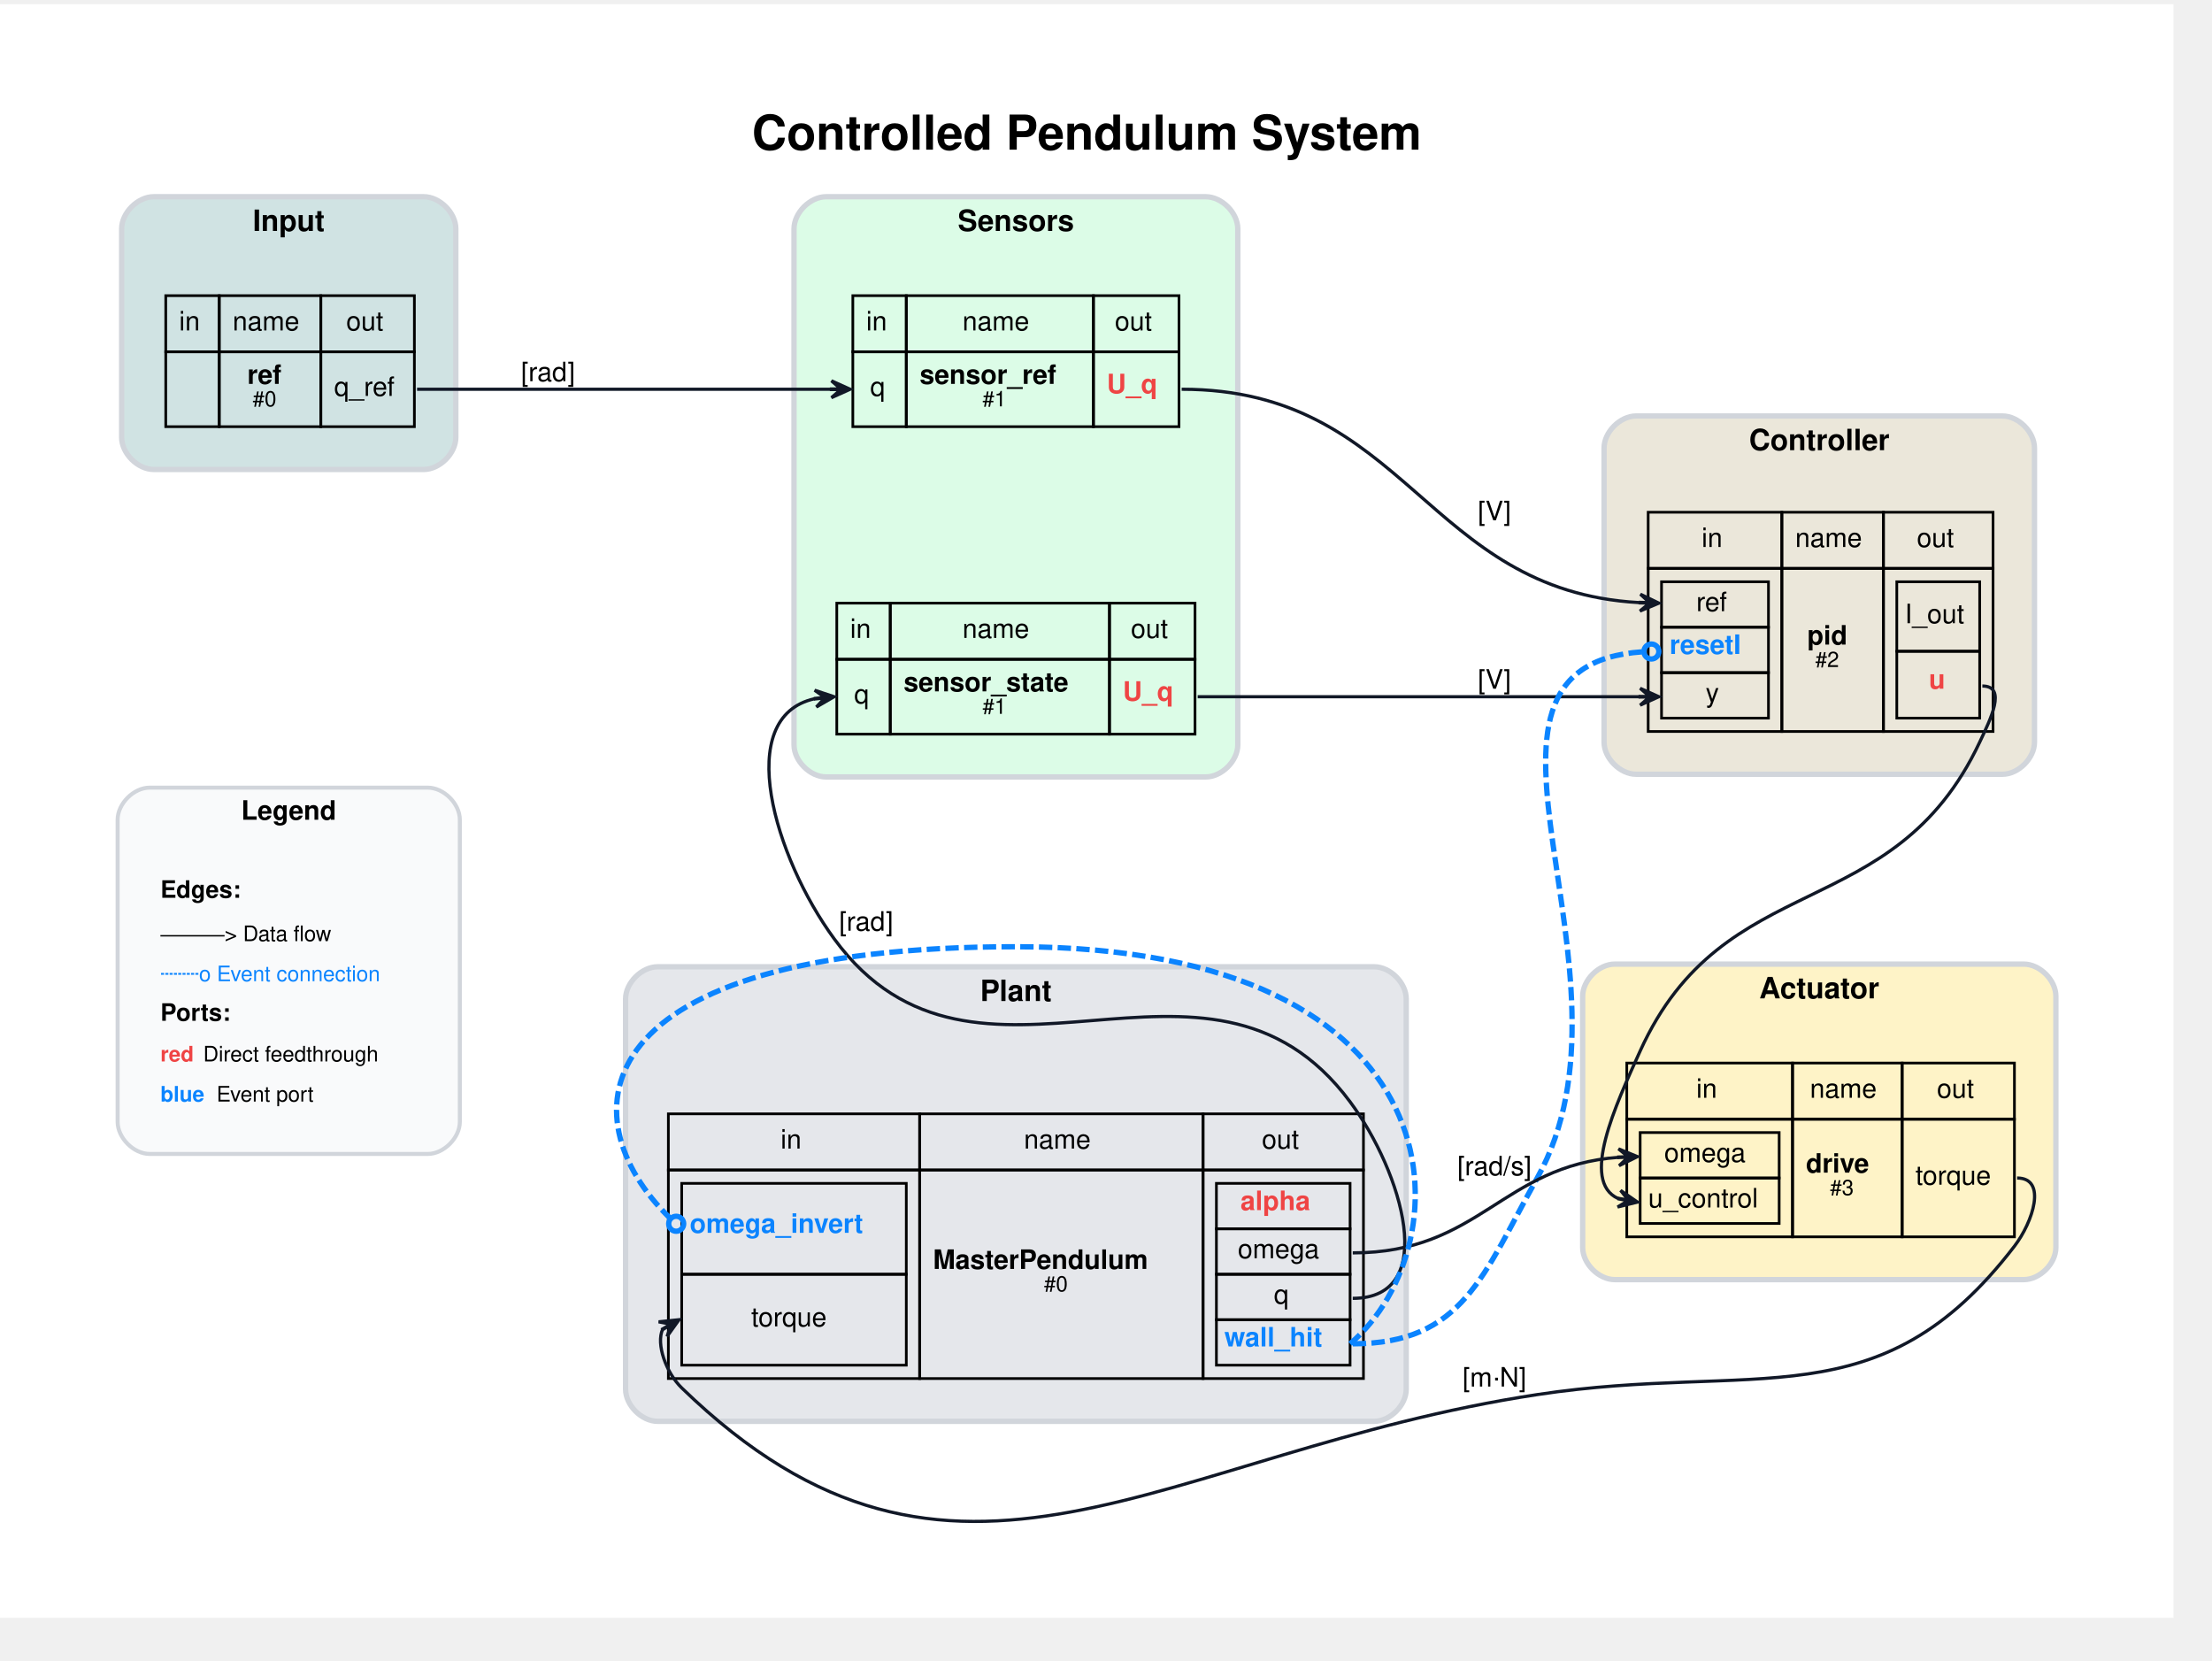
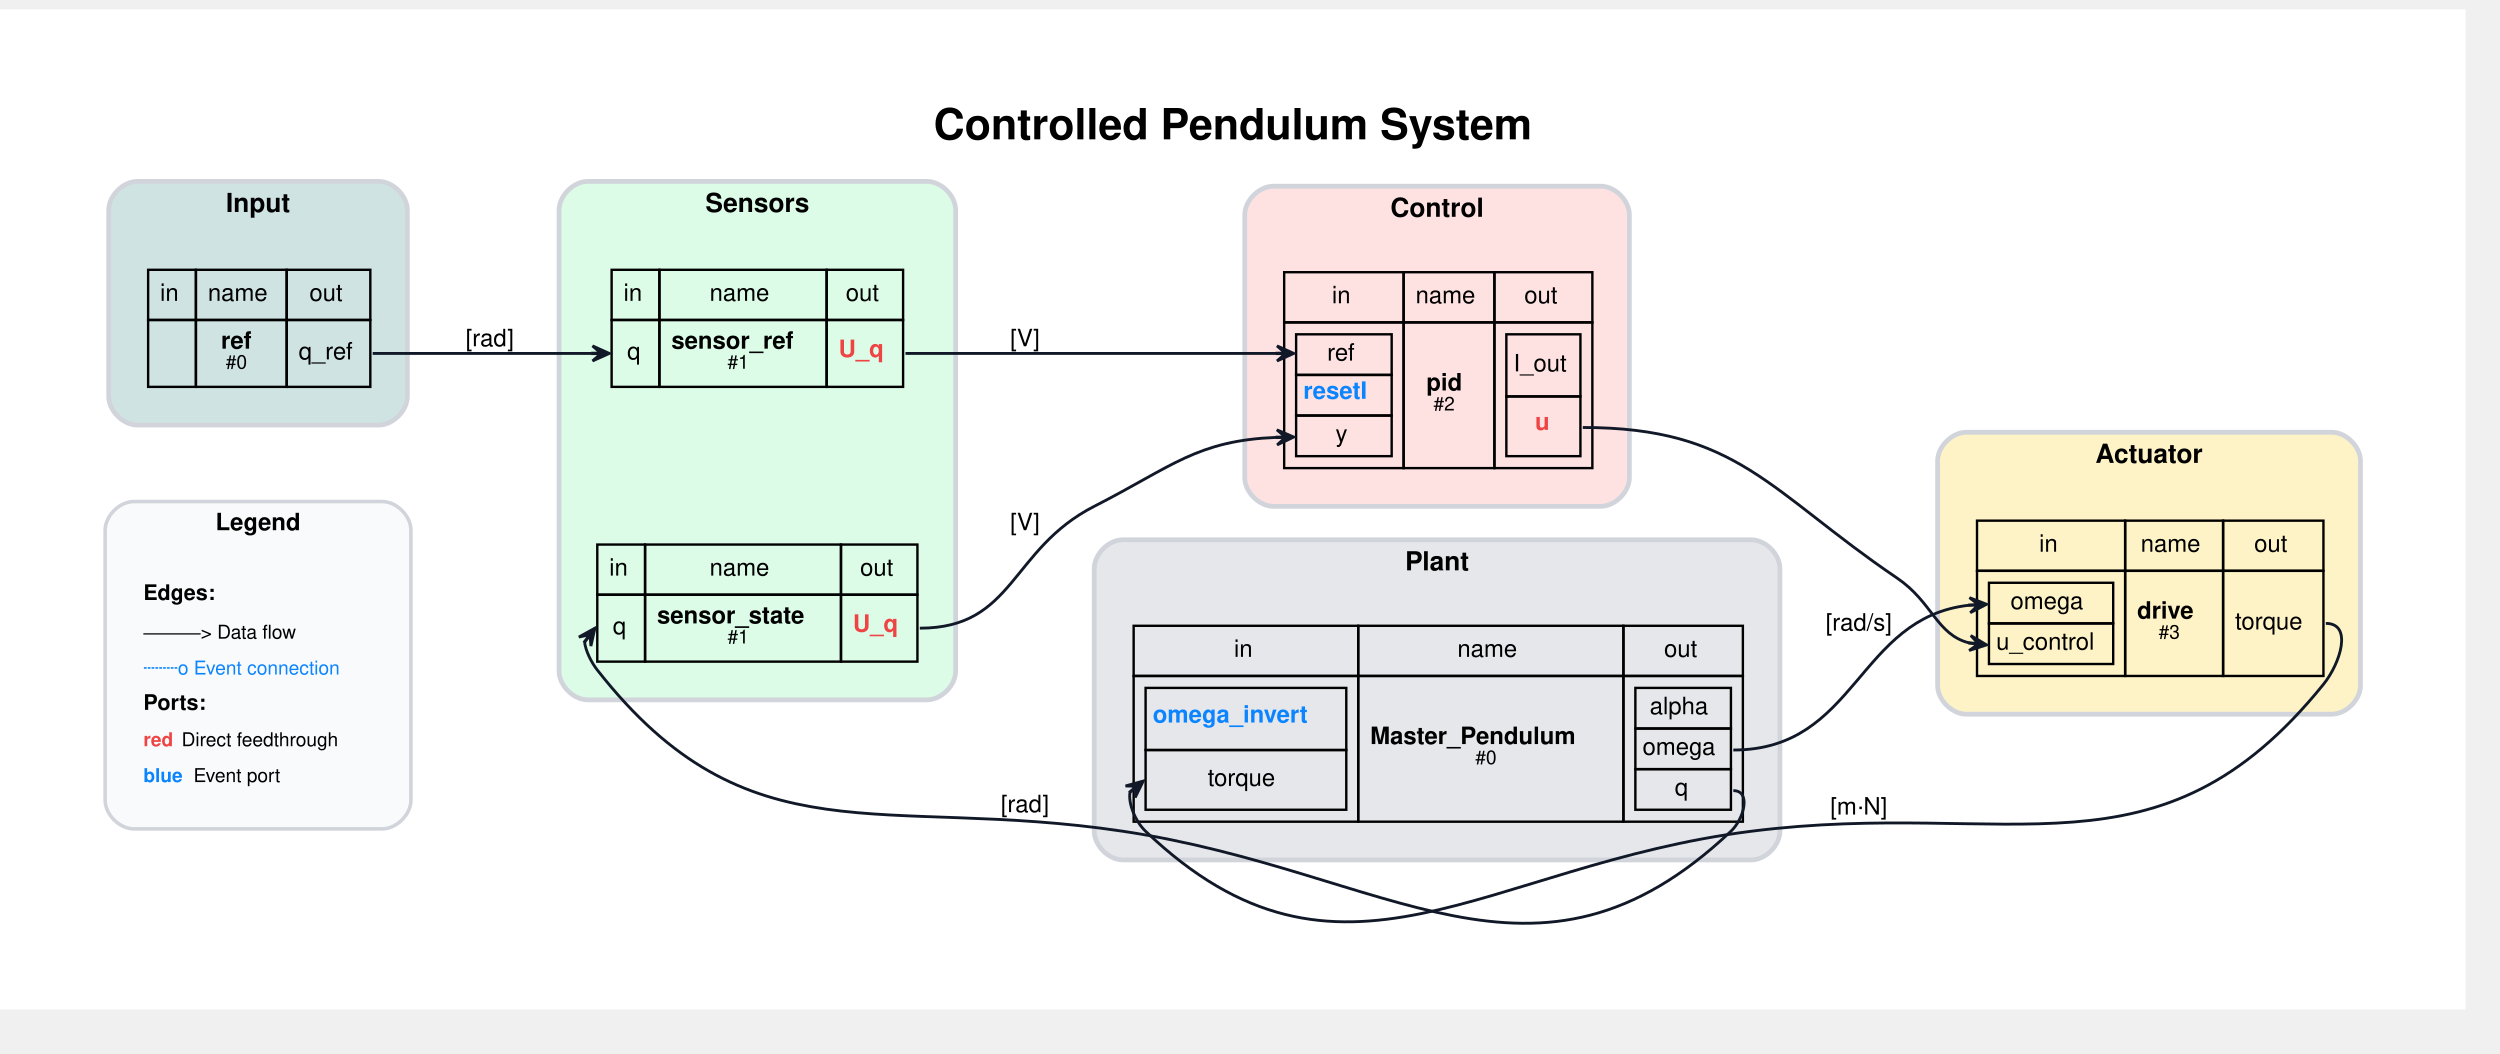
- <svg xmlns="http://www.w3.org/2000/svg" width="842pt" height="632pt" viewBox="14.40 14.40 827.40 617.89">
-   <g id="graph0" class="graph" transform="scale(1 1) rotate(0) translate(50.4 581.89)">
-     <polygon fill="white" stroke="transparent" points="-36,36 -36,-567.49 777,-567.49 777,36 -36,36" />
-     <text text-anchor="middle" x="370.5" y="-513.09" font-family="Helvetica,sans-Serif" font-weight="bold" font-size="18.00">Controlled Pendulum System</text>
+ <svg xmlns="http://www.w3.org/2000/svg" width="1061pt" height="447pt" viewBox="14.40 14.40 1046.40 432.99">
+   <g id="graph0" class="graph" transform="scale(1 1) rotate(0) translate(50.4 396.99)">
+     <polygon fill="white" stroke="transparent" points="-36,36 -36,-382.59 996,-382.59 996,36 -36,36" />
+     <text text-anchor="middle" x="480" y="-328.19" font-family="Helvetica,sans-Serif" font-weight="bold" font-size="18.00">Controlled Pendulum System</text>
    <g id="clust1" class="cluster">
-       <path fill="#f9fafb" stroke="#d1d5db" stroke-width="1.5" d="M20,-137.49C20,-137.49 124,-137.49 124,-137.49 130,-137.49 136,-143.49 136,-149.49 136,-149.49 136,-262.49 136,-262.49 136,-268.49 130,-274.49 124,-274.49 124,-274.49 20,-274.49 20,-274.49 14,-274.49 8,-268.49 8,-262.49 8,-262.49 8,-149.49 8,-149.49 8,-143.49 14,-137.49 20,-137.49" />
-       <text text-anchor="middle" x="72" y="-262.49" font-family="Helvetica,sans-Serif" font-weight="bold" font-size="10.00">Legend</text>
+       <path fill="#f9fafb" stroke="#d1d5db" stroke-width="1.5" d="M20,-39.59C20,-39.59 124,-39.59 124,-39.59 130,-39.59 136,-45.59 136,-51.59 136,-51.59 136,-164.59 136,-164.59 136,-170.59 130,-176.59 124,-176.59 124,-176.59 20,-176.59 20,-176.59 14,-176.59 8,-170.59 8,-164.59 8,-164.59 8,-51.59 8,-51.59 8,-45.59 14,-39.59 20,-39.59" />
+       <text text-anchor="middle" x="72" y="-164.59" font-family="Helvetica,sans-Serif" font-weight="bold" font-size="10.00">Legend</text>
    </g>
    <g id="clust2" class="cluster">
-       <path fill="#d0e3e3" stroke="#d1d5db" stroke-width="2" d="M21.5,-393.49C21.5,-393.49 122.5,-393.49 122.5,-393.49 128.5,-393.49 134.5,-399.49 134.5,-405.49 134.5,-405.49 134.5,-483.49 134.5,-483.49 134.5,-489.49 128.5,-495.49 122.5,-495.49 122.5,-495.49 21.5,-495.49 21.5,-495.49 15.5,-495.49 9.5,-489.49 9.5,-483.49 9.5,-483.49 9.5,-405.49 9.5,-405.49 9.5,-399.49 15.5,-393.49 21.5,-393.49" />
-       <text text-anchor="middle" x="72" y="-482.69" font-family="Helvetica,sans-Serif" font-weight="bold" font-size="11.00">Input</text>
+       <path fill="#d0e3e3" stroke="#d1d5db" stroke-width="2" d="M21.5,-208.59C21.5,-208.59 122.5,-208.59 122.5,-208.59 128.5,-208.59 134.5,-214.59 134.5,-220.59 134.5,-220.59 134.5,-298.59 134.5,-298.59 134.5,-304.59 128.5,-310.59 122.5,-310.59 122.5,-310.59 21.5,-310.59 21.5,-310.59 15.5,-310.59 9.5,-304.59 9.5,-298.59 9.5,-298.59 9.5,-220.59 9.5,-220.59 9.5,-214.59 15.5,-208.59 21.5,-208.59" />
+       <text text-anchor="middle" x="72" y="-297.79" font-family="Helvetica,sans-Serif" font-weight="bold" font-size="11.00">Input</text>
    </g>
    <g id="clust3" class="cluster">
-       <path fill="#dcfce7" stroke="#d1d5db" stroke-width="2" d="M273,-278.49C273,-278.49 415,-278.49 415,-278.49 421,-278.49 427,-284.49 427,-290.49 427,-290.49 427,-483.49 427,-483.49 427,-489.49 421,-495.49 415,-495.49 415,-495.49 273,-495.49 273,-495.49 267,-495.49 261,-489.49 261,-483.49 261,-483.49 261,-290.49 261,-290.49 261,-284.49 267,-278.49 273,-278.49" />
-       <text text-anchor="middle" x="344" y="-482.69" font-family="Helvetica,sans-Serif" font-weight="bold" font-size="11.00">Sensors</text>
+       <path fill="#dcfce7" stroke="#d1d5db" stroke-width="2" d="M210,-93.59C210,-93.59 352,-93.59 352,-93.59 358,-93.59 364,-99.59 364,-105.59 364,-105.59 364,-298.59 364,-298.59 364,-304.59 358,-310.59 352,-310.59 352,-310.59 210,-310.59 210,-310.59 204,-310.59 198,-304.59 198,-298.59 198,-298.59 198,-105.59 198,-105.59 198,-99.59 204,-93.59 210,-93.59" />
+       <text text-anchor="middle" x="281" y="-297.79" font-family="Helvetica,sans-Serif" font-weight="bold" font-size="11.00">Sensors</text>
    </g>
    <g id="clust4" class="cluster">
-       <path fill="#ebe7da" stroke="#d1d5db" stroke-width="2" d="M576,-279.49C576,-279.49 713,-279.49 713,-279.49 719,-279.49 725,-285.49 725,-291.49 725,-291.49 725,-401.49 725,-401.49 725,-407.49 719,-413.49 713,-413.49 713,-413.49 576,-413.49 576,-413.49 570,-413.49 564,-407.49 564,-401.49 564,-401.49 564,-291.49 564,-291.49 564,-285.49 570,-279.49 576,-279.49" />
-       <text text-anchor="middle" x="644.5" y="-400.69" font-family="Helvetica,sans-Serif" font-weight="bold" font-size="11.00">Controller</text>
+       <path fill="#fee2e2" stroke="#d1d5db" stroke-width="2" d="M497,-174.59C497,-174.59 634,-174.59 634,-174.59 640,-174.59 646,-180.59 646,-186.59 646,-186.59 646,-296.59 646,-296.59 646,-302.59 640,-308.59 634,-308.59 634,-308.59 497,-308.59 497,-308.59 491,-308.59 485,-302.59 485,-296.59 485,-296.59 485,-186.59 485,-186.59 485,-180.59 491,-174.59 497,-174.59" />
+       <text text-anchor="middle" x="565.5" y="-295.79" font-family="Helvetica,sans-Serif" font-weight="bold" font-size="11.00">Control</text>
    </g>
    <g id="clust5" class="cluster">
-       <path fill="#fef3c7" stroke="#d1d5db" stroke-width="2" d="M568,-90.49C568,-90.49 721,-90.49 721,-90.49 727,-90.49 733,-96.49 733,-102.49 733,-102.49 733,-196.49 733,-196.49 733,-202.49 727,-208.49 721,-208.49 721,-208.49 568,-208.49 568,-208.49 562,-208.49 556,-202.49 556,-196.49 556,-196.49 556,-102.49 556,-102.49 556,-96.49 562,-90.49 568,-90.49" />
-       <text text-anchor="middle" x="644.5" y="-195.69" font-family="Helvetica,sans-Serif" font-weight="bold" font-size="11.00">Actuator</text>
+       <path fill="#fef3c7" stroke="#d1d5db" stroke-width="2" d="M787,-87.59C787,-87.59 940,-87.59 940,-87.59 946,-87.59 952,-93.59 952,-99.59 952,-99.59 952,-193.59 952,-193.59 952,-199.59 946,-205.59 940,-205.59 940,-205.59 787,-205.59 787,-205.59 781,-205.59 775,-199.59 775,-193.59 775,-193.59 775,-99.59 775,-99.59 775,-93.59 781,-87.59 787,-87.59" />
+       <text text-anchor="middle" x="863.5" y="-192.79" font-family="Helvetica,sans-Serif" font-weight="bold" font-size="11.00">Actuator</text>
    </g>
    <g id="clust6" class="cluster">
-       <path fill="#e5e7eb" stroke="#d1d5db" stroke-width="2" d="M210,-37.49C210,-37.49 478,-37.49 478,-37.49 484,-37.49 490,-43.49 490,-49.49 490,-49.49 490,-195.49 490,-195.49 490,-201.49 484,-207.49 478,-207.49 478,-207.49 210,-207.49 210,-207.49 204,-207.49 198,-201.49 198,-195.49 198,-195.49 198,-49.49 198,-49.49 198,-43.49 204,-37.49 210,-37.49" />
-       <text text-anchor="middle" x="344" y="-194.69" font-family="Helvetica,sans-Serif" font-weight="bold" font-size="11.00">Plant</text>
+       <path fill="#e5e7eb" stroke="#d1d5db" stroke-width="2" d="M434,-26.59C434,-26.59 697,-26.59 697,-26.59 703,-26.59 709,-32.59 709,-38.59 709,-38.59 709,-148.59 709,-148.59 709,-154.59 703,-160.59 697,-160.59 697,-160.59 434,-160.59 434,-160.59 428,-160.59 422,-154.59 422,-148.59 422,-148.59 422,-38.59 422,-38.59 422,-32.59 428,-26.59 434,-26.59" />
+       <text text-anchor="middle" x="565.5" y="-147.79" font-family="Helvetica,sans-Serif" font-weight="bold" font-size="11.00">Plant</text>
    </g>
    <g id="node1" class="node">
-       <text text-anchor="start" x="24" y="-233.29" font-family="Helvetica,sans-Serif" font-weight="bold" font-size="9.00">Edges:</text>
-       <text text-anchor="start" x="24" y="-217.09" font-family="Helvetica,sans-Serif" font-size="8.00">───&gt; Data flow</text>
-       <text text-anchor="start" x="24" y="-202.09" font-family="Helvetica,sans-Serif" font-size="8.00" fill="#0b84ff">┄┄┄o Event connection</text>
-       <text text-anchor="start" x="24" y="-187.29" font-family="Helvetica,sans-Serif" font-weight="bold" font-size="9.00">Ports:</text>
-       <text text-anchor="start" x="24" y="-172.09" font-family="Helvetica,sans-Serif" font-weight="bold" font-size="8.00" fill="#ef4444">red</text>
-       <text text-anchor="start" x="40" y="-172.09" font-family="Helvetica,sans-Serif" font-size="8.00"> Direct feedthrough</text>
-       <text text-anchor="start" x="24" y="-157.09" font-family="Helvetica,sans-Serif" font-weight="bold" font-size="8.00" fill="#0b84ff">blue</text>
-       <text text-anchor="start" x="45" y="-157.09" font-family="Helvetica,sans-Serif" font-size="8.00"> Event port</text>
+       <text text-anchor="start" x="24" y="-135.39" font-family="Helvetica,sans-Serif" font-weight="bold" font-size="9.00">Edges:</text>
+       <text text-anchor="start" x="24" y="-119.19" font-family="Helvetica,sans-Serif" font-size="8.00">───&gt; Data flow</text>
+       <text text-anchor="start" x="24" y="-104.19" font-family="Helvetica,sans-Serif" font-size="8.00" fill="#0b84ff">┄┄┄o Event connection</text>
+       <text text-anchor="start" x="24" y="-89.39" font-family="Helvetica,sans-Serif" font-weight="bold" font-size="9.00">Ports:</text>
+       <text text-anchor="start" x="24" y="-74.19" font-family="Helvetica,sans-Serif" font-weight="bold" font-size="8.00" fill="#ef4444">red</text>
+       <text text-anchor="start" x="40" y="-74.19" font-family="Helvetica,sans-Serif" font-size="8.00"> Direct feedthrough</text>
+       <text text-anchor="start" x="24" y="-59.19" font-family="Helvetica,sans-Serif" font-weight="bold" font-size="8.00" fill="#0b84ff">blue</text>
+       <text text-anchor="start" x="45" y="-59.19" font-family="Helvetica,sans-Serif" font-size="8.00"> Event port</text>
    </g>
    <g id="node2" class="node">
-       <polygon fill="none" stroke="black" points="26,-437.49 26,-458.49 46,-458.49 46,-437.49 26,-437.49" />
-       <text text-anchor="start" x="31" y="-445.49" font-family="Helvetica,sans-Serif" font-size="10.00">in</text>
-       <polygon fill="none" stroke="black" points="46,-437.49 46,-458.49 84,-458.49 84,-437.49 46,-437.49" />
-       <text text-anchor="start" x="51" y="-445.49" font-family="Helvetica,sans-Serif" font-size="10.00">name</text>
-       <polygon fill="none" stroke="black" points="84,-437.49 84,-458.49 119,-458.49 119,-437.49 84,-437.49" />
-       <text text-anchor="start" x="93.5" y="-445.49" font-family="Helvetica,sans-Serif" font-size="10.00">out</text>
-       <polygon fill="none" stroke="black" points="26,-409.49 26,-437.49 46,-437.49 46,-409.49 26,-409.49" />
-       <polygon fill="none" stroke="black" points="46,-409.49 46,-437.49 84,-437.49 84,-409.49 46,-409.49" />
-       <text text-anchor="start" x="56.5" y="-425.49" font-family="Helvetica,sans-Serif" font-weight="bold" font-size="10.00">ref</text>
-       <text text-anchor="start" x="58.5" y="-417.09" font-family="Helvetica,sans-Serif" font-size="8.00">#0</text>
-       <polygon fill="none" stroke="black" points="84,-409.49 84,-437.49 119,-437.49 119,-409.49 84,-409.49" />
-       <text text-anchor="start" x="89" y="-420.99" font-family="Helvetica,sans-Serif" font-size="10.00">q_ref</text>
+       <polygon fill="none" stroke="black" points="26,-252.59 26,-273.59 46,-273.59 46,-252.59 26,-252.59" />
+       <text text-anchor="start" x="31" y="-260.59" font-family="Helvetica,sans-Serif" font-size="10.00">in</text>
+       <polygon fill="none" stroke="black" points="46,-252.59 46,-273.59 84,-273.59 84,-252.59 46,-252.59" />
+       <text text-anchor="start" x="51" y="-260.59" font-family="Helvetica,sans-Serif" font-size="10.00">name</text>
+       <polygon fill="none" stroke="black" points="84,-252.59 84,-273.59 119,-273.59 119,-252.59 84,-252.59" />
+       <text text-anchor="start" x="93.5" y="-260.59" font-family="Helvetica,sans-Serif" font-size="10.00">out</text>
+       <polygon fill="none" stroke="black" points="26,-224.59 26,-252.59 46,-252.59 46,-224.59 26,-224.59" />
+       <polygon fill="none" stroke="black" points="46,-224.59 46,-252.59 84,-252.59 84,-224.59 46,-224.59" />
+       <text text-anchor="start" x="56.5" y="-240.59" font-family="Helvetica,sans-Serif" font-weight="bold" font-size="10.00">ref</text>
+       <text text-anchor="start" x="58.5" y="-232.19" font-family="Helvetica,sans-Serif" font-size="8.00">#0</text>
+       <polygon fill="none" stroke="black" points="84,-224.59 84,-252.59 119,-252.59 119,-224.59 84,-224.59" />
+       <text text-anchor="start" x="89" y="-236.09" font-family="Helvetica,sans-Serif" font-size="10.00">q_ref</text>
    </g>
    <g id="node3" class="node">
-       <polygon fill="none" stroke="black" points="283,-437.49 283,-458.49 303,-458.49 303,-437.49 283,-437.49" />
-       <text text-anchor="start" x="288" y="-445.49" font-family="Helvetica,sans-Serif" font-size="10.00">in</text>
-       <polygon fill="none" stroke="black" points="303,-437.49 303,-458.49 373,-458.49 373,-437.49 303,-437.49" />
-       <text text-anchor="start" x="324" y="-445.49" font-family="Helvetica,sans-Serif" font-size="10.00">name</text>
-       <polygon fill="none" stroke="black" points="373,-437.49 373,-458.49 405,-458.49 405,-437.49 373,-437.49" />
-       <text text-anchor="start" x="381" y="-445.49" font-family="Helvetica,sans-Serif" font-size="10.00">out</text>
-       <polygon fill="none" stroke="black" points="283,-409.49 283,-437.49 303,-437.49 303,-409.49 283,-409.49" />
-       <text text-anchor="start" x="289.5" y="-420.99" font-family="Helvetica,sans-Serif" font-size="10.00">q</text>
-       <polygon fill="none" stroke="black" points="303,-409.49 303,-437.49 373,-437.49 373,-409.49 303,-409.49" />
-       <text text-anchor="start" x="308" y="-425.49" font-family="Helvetica,sans-Serif" font-weight="bold" font-size="10.00">sensor_ref</text>
-       <text text-anchor="start" x="331.5" y="-417.09" font-family="Helvetica,sans-Serif" font-size="8.00">#1</text>
-       <polygon fill="none" stroke="black" points="373,-409.49 373,-437.49 405,-437.49 405,-409.49 373,-409.49" />
-       <text text-anchor="start" x="378" y="-421.99" font-family="Helvetica,sans-Serif" font-weight="bold" font-size="10.00" fill="#ef4444">U_q</text>
+       <polygon fill="none" stroke="black" points="220,-252.59 220,-273.59 240,-273.59 240,-252.59 220,-252.59" />
+       <text text-anchor="start" x="225" y="-260.59" font-family="Helvetica,sans-Serif" font-size="10.00">in</text>
+       <polygon fill="none" stroke="black" points="240,-252.59 240,-273.59 310,-273.59 310,-252.59 240,-252.59" />
+       <text text-anchor="start" x="261" y="-260.59" font-family="Helvetica,sans-Serif" font-size="10.00">name</text>
+       <polygon fill="none" stroke="black" points="310,-252.59 310,-273.59 342,-273.59 342,-252.59 310,-252.59" />
+       <text text-anchor="start" x="318" y="-260.59" font-family="Helvetica,sans-Serif" font-size="10.00">out</text>
+       <polygon fill="none" stroke="black" points="220,-224.59 220,-252.59 240,-252.59 240,-224.59 220,-224.59" />
+       <text text-anchor="start" x="226.5" y="-236.09" font-family="Helvetica,sans-Serif" font-size="10.00">q</text>
+       <polygon fill="none" stroke="black" points="240,-224.59 240,-252.59 310,-252.59 310,-224.59 240,-224.59" />
+       <text text-anchor="start" x="245" y="-240.59" font-family="Helvetica,sans-Serif" font-weight="bold" font-size="10.00">sensor_ref</text>
+       <text text-anchor="start" x="268.5" y="-232.19" font-family="Helvetica,sans-Serif" font-size="8.00">#1</text>
+       <polygon fill="none" stroke="black" points="310,-224.59 310,-252.59 342,-252.59 342,-224.59 310,-224.59" />
+       <text text-anchor="start" x="315" y="-237.09" font-family="Helvetica,sans-Serif" font-weight="bold" font-size="10.00" fill="#ef4444">U_q</text>
    </g>
    <g id="edge1" class="edge">
-       <path fill="none" stroke="#111827" stroke-width="1.2" d="M120,-423.49C189.47,-423.49 208.67,-423.49 274.6,-423.49" />
-       <polygon fill="#111827" stroke="#111827" stroke-width="1.2" points="282,-423.49 275,-426.64 278.5,-423.59 275,-423.59 275,-423.49 275,-423.39 278.5,-423.39 275,-420.34 282,-423.49 282,-423.49" />
-       <text text-anchor="middle" x="169" y="-426.49" font-family="Helvetica,sans-Serif" font-size="10.00">[rad]</text>
+       <path fill="none" stroke="#111827" stroke-width="1.2" d="M120,-238.59C161.42,-238.59 173.6,-238.59 211.59,-238.59" />
+       <polygon fill="#111827" stroke="#111827" stroke-width="1.2" points="219,-238.59 212,-241.74 215.5,-238.69 212,-238.69 212,-238.59 212,-238.49 215.5,-238.49 212,-235.44 219,-238.59 219,-238.59" />
+       <text text-anchor="middle" x="169" y="-241.59" font-family="Helvetica,sans-Serif" font-size="10.00">[rad]</text>
    </g>
    <g id="node5" class="node">
-       <polygon fill="none" stroke="black" points="580.5,-356.49 580.5,-377.49 630.5,-377.49 630.5,-356.49 580.5,-356.49" />
-       <text text-anchor="start" x="600.5" y="-364.49" font-family="Helvetica,sans-Serif" font-size="10.00">in</text>
-       <polygon fill="none" stroke="black" points="630.5,-356.49 630.5,-377.49 668.5,-377.49 668.5,-356.49 630.5,-356.49" />
-       <text text-anchor="start" x="635.5" y="-364.49" font-family="Helvetica,sans-Serif" font-size="10.00">name</text>
-       <polygon fill="none" stroke="black" points="668.5,-356.49 668.5,-377.49 709.5,-377.49 709.5,-356.49 668.5,-356.49" />
-       <text text-anchor="start" x="681" y="-364.49" font-family="Helvetica,sans-Serif" font-size="10.00">out</text>
-       <polygon fill="none" stroke="black" points="580.5,-295.49 580.5,-356.49 630.5,-356.49 630.5,-295.49 580.5,-295.49" />
-       <polygon fill="none" stroke="black" points="585.5,-334.49 585.5,-351.49 625.5,-351.49 625.5,-334.49 585.5,-334.49" />
-       <text text-anchor="start" x="598.5" y="-340.49" font-family="Helvetica,sans-Serif" font-size="10.00">ref</text>
-       <polygon fill="none" stroke="black" points="585.5,-317.49 585.5,-334.49 625.5,-334.49 625.5,-317.49 585.5,-317.49" />
-       <text text-anchor="start" x="588.5" y="-324.49" font-family="Helvetica,sans-Serif" font-weight="bold" font-size="10.00" fill="#0b84ff">resetI</text>
-       <polygon fill="none" stroke="black" points="585.5,-300.49 585.5,-317.49 625.5,-317.49 625.5,-300.49 585.5,-300.49" />
-       <text text-anchor="start" x="602" y="-306.49" font-family="Helvetica,sans-Serif" font-size="10.00">y</text>
-       <polygon fill="none" stroke="black" points="630.5,-295.49 630.5,-356.49 668.5,-356.49 668.5,-295.49 630.5,-295.49" />
-       <text text-anchor="start" x="640" y="-327.99" font-family="Helvetica,sans-Serif" font-weight="bold" font-size="10.00">pid</text>
-       <text text-anchor="start" x="643" y="-319.59" font-family="Helvetica,sans-Serif" font-size="8.00">#2</text>
-       <polygon fill="none" stroke="black" points="668.5,-295.49 668.5,-356.49 709.5,-356.49 709.5,-295.49 668.5,-295.49" />
-       <polygon fill="none" stroke="black" points="673.5,-325.49 673.5,-351.49 704.5,-351.49 704.5,-325.49 673.5,-325.49" />
-       <text text-anchor="start" x="676.5" y="-335.99" font-family="Helvetica,sans-Serif" font-size="10.00">I_out</text>
-       <polygon fill="none" stroke="black" points="673.5,-300.49 673.5,-325.49 704.5,-325.49 704.5,-300.49 673.5,-300.49" />
-       <text text-anchor="start" x="685.5" y="-311.49" font-family="Helvetica,sans-Serif" font-weight="bold" font-size="10.00" fill="#ef4444">u</text>
+       <polygon fill="none" stroke="black" points="501.5,-251.59 501.5,-272.59 551.5,-272.59 551.5,-251.59 501.5,-251.59" />
+       <text text-anchor="start" x="521.5" y="-259.59" font-family="Helvetica,sans-Serif" font-size="10.00">in</text>
+       <polygon fill="none" stroke="black" points="551.5,-251.59 551.5,-272.59 589.5,-272.59 589.5,-251.59 551.5,-251.59" />
+       <text text-anchor="start" x="556.5" y="-259.59" font-family="Helvetica,sans-Serif" font-size="10.00">name</text>
+       <polygon fill="none" stroke="black" points="589.5,-251.59 589.5,-272.59 630.5,-272.59 630.5,-251.59 589.5,-251.59" />
+       <text text-anchor="start" x="602" y="-259.59" font-family="Helvetica,sans-Serif" font-size="10.00">out</text>
+       <polygon fill="none" stroke="black" points="501.5,-190.59 501.5,-251.59 551.5,-251.59 551.5,-190.59 501.5,-190.59" />
+       <polygon fill="none" stroke="black" points="506.5,-229.59 506.5,-246.59 546.5,-246.59 546.5,-229.59 506.5,-229.59" />
+       <text text-anchor="start" x="519.5" y="-235.59" font-family="Helvetica,sans-Serif" font-size="10.00">ref</text>
+       <polygon fill="none" stroke="black" points="506.5,-212.59 506.5,-229.59 546.5,-229.59 546.5,-212.59 506.5,-212.59" />
+       <text text-anchor="start" x="509.5" y="-219.59" font-family="Helvetica,sans-Serif" font-weight="bold" font-size="10.00" fill="#0b84ff">resetI</text>
+       <polygon fill="none" stroke="black" points="506.5,-195.59 506.5,-212.59 546.5,-212.59 546.5,-195.59 506.5,-195.59" />
+       <text text-anchor="start" x="523" y="-201.59" font-family="Helvetica,sans-Serif" font-size="10.00">y</text>
+       <polygon fill="none" stroke="black" points="551.5,-190.59 551.5,-251.59 589.5,-251.59 589.5,-190.59 551.5,-190.59" />
+       <text text-anchor="start" x="561" y="-223.09" font-family="Helvetica,sans-Serif" font-weight="bold" font-size="10.00">pid</text>
+       <text text-anchor="start" x="564" y="-214.69" font-family="Helvetica,sans-Serif" font-size="8.00">#2</text>
+       <polygon fill="none" stroke="black" points="589.5,-190.59 589.5,-251.59 630.5,-251.59 630.5,-190.59 589.5,-190.59" />
+       <polygon fill="none" stroke="black" points="594.5,-220.59 594.5,-246.59 625.5,-246.59 625.5,-220.59 594.5,-220.59" />
+       <text text-anchor="start" x="597.5" y="-231.09" font-family="Helvetica,sans-Serif" font-size="10.00">I_out</text>
+       <polygon fill="none" stroke="black" points="594.5,-195.59 594.5,-220.59 625.5,-220.59 625.5,-195.59 594.5,-195.59" />
+       <text text-anchor="start" x="606.5" y="-206.59" font-family="Helvetica,sans-Serif" font-weight="bold" font-size="10.00" fill="#ef4444">u</text>
    </g>
    <g id="edge3" class="edge">
-       <path fill="none" stroke="#111827" stroke-width="1.2" d="M406,-423.49C490.39,-423.49 497.22,-348.11 577.07,-343.7" />
-       <polygon fill="#111827" stroke="#111827" stroke-width="1.2" points="584.5,-343.49 577.59,-346.83 581,-343.69 577.51,-343.78 577.5,-343.68 577.5,-343.58 581,-343.49 577.42,-340.53 584.5,-343.49 584.5,-343.49" />
-       <text text-anchor="middle" x="523" y="-374.49" font-family="Helvetica,sans-Serif" font-size="10.00">[V]</text>
+       <path fill="none" stroke="#111827" stroke-width="1.2" d="M343,-238.59C412.82,-238.59 432.02,-238.59 498.48,-238.59" />
+       <polygon fill="#111827" stroke="#111827" stroke-width="1.2" points="505.5,-238.59 498.5,-241.74 502,-238.69 498.5,-238.69 498.5,-238.59 498.5,-238.49 502,-238.49 498.5,-235.44 505.5,-238.59 505.5,-238.59" />
+       <text text-anchor="middle" x="393" y="-241.59" font-family="Helvetica,sans-Serif" font-size="10.00">[V]</text>
    </g>
    <g id="node4" class="node">
-       <polygon fill="none" stroke="black" points="277,-322.49 277,-343.49 297,-343.49 297,-322.49 277,-322.49" />
-       <text text-anchor="start" x="282" y="-330.49" font-family="Helvetica,sans-Serif" font-size="10.00">in</text>
-       <polygon fill="none" stroke="black" points="297,-322.49 297,-343.49 379,-343.49 379,-322.49 297,-322.49" />
-       <text text-anchor="start" x="324" y="-330.49" font-family="Helvetica,sans-Serif" font-size="10.00">name</text>
-       <polygon fill="none" stroke="black" points="379,-322.49 379,-343.49 411,-343.49 411,-322.49 379,-322.49" />
-       <text text-anchor="start" x="387" y="-330.49" font-family="Helvetica,sans-Serif" font-size="10.00">out</text>
-       <polygon fill="none" stroke="black" points="277,-294.49 277,-322.49 297,-322.49 297,-294.49 277,-294.49" />
-       <text text-anchor="start" x="283.5" y="-305.99" font-family="Helvetica,sans-Serif" font-size="10.00">q</text>
-       <polygon fill="none" stroke="black" points="297,-294.49 297,-322.49 379,-322.49 379,-294.49 297,-294.49" />
-       <text text-anchor="start" x="302" y="-310.49" font-family="Helvetica,sans-Serif" font-weight="bold" font-size="10.00">sensor_state</text>
-       <text text-anchor="start" x="331.5" y="-302.09" font-family="Helvetica,sans-Serif" font-size="8.00">#1</text>
-       <polygon fill="none" stroke="black" points="379,-294.49 379,-322.49 411,-322.49 411,-294.49 379,-294.49" />
-       <text text-anchor="start" x="384" y="-306.99" font-family="Helvetica,sans-Serif" font-weight="bold" font-size="10.00" fill="#ef4444">U_q</text>
+       <polygon fill="none" stroke="black" points="214,-137.59 214,-158.59 234,-158.59 234,-137.59 214,-137.59" />
+       <text text-anchor="start" x="219" y="-145.59" font-family="Helvetica,sans-Serif" font-size="10.00">in</text>
+       <polygon fill="none" stroke="black" points="234,-137.59 234,-158.59 316,-158.59 316,-137.59 234,-137.59" />
+       <text text-anchor="start" x="261" y="-145.59" font-family="Helvetica,sans-Serif" font-size="10.00">name</text>
+       <polygon fill="none" stroke="black" points="316,-137.59 316,-158.59 348,-158.59 348,-137.59 316,-137.59" />
+       <text text-anchor="start" x="324" y="-145.59" font-family="Helvetica,sans-Serif" font-size="10.00">out</text>
+       <polygon fill="none" stroke="black" points="214,-109.59 214,-137.59 234,-137.59 234,-109.59 214,-109.59" />
+       <text text-anchor="start" x="220.5" y="-121.09" font-family="Helvetica,sans-Serif" font-size="10.00">q</text>
+       <polygon fill="none" stroke="black" points="234,-109.59 234,-137.59 316,-137.59 316,-109.59 234,-109.59" />
+       <text text-anchor="start" x="239" y="-125.59" font-family="Helvetica,sans-Serif" font-weight="bold" font-size="10.00">sensor_state</text>
+       <text text-anchor="start" x="268.5" y="-117.19" font-family="Helvetica,sans-Serif" font-size="8.00">#1</text>
+       <polygon fill="none" stroke="black" points="316,-109.59 316,-137.59 348,-137.59 348,-109.59 316,-109.59" />
+       <text text-anchor="start" x="321" y="-122.09" font-family="Helvetica,sans-Serif" font-weight="bold" font-size="10.00" fill="#ef4444">U_q</text>
    </g>
    <g id="edge4" class="edge">
-       <path fill="none" stroke="#111827" stroke-width="1.2" d="M412,-308.49C486.27,-308.49 506.58,-308.49 577.48,-308.49" />
-       <polygon fill="#111827" stroke="#111827" stroke-width="1.2" points="584.5,-308.49 577.5,-311.64 581,-308.59 577.5,-308.59 577.5,-308.49 577.5,-308.39 581,-308.39 577.5,-305.34 584.5,-308.49 584.5,-308.49" />
-       <text text-anchor="middle" x="523" y="-311.49" font-family="Helvetica,sans-Serif" font-size="10.00">[V]</text>
+       <path fill="none" stroke="#111827" stroke-width="1.2" d="M349,-123.59C388.58,-123.59 386.75,-156.6 422,-174.59 454.8,-191.34 464.96,-202.17 498.47,-203.46" />
+       <polygon fill="#111827" stroke="#111827" stroke-width="1.2" points="505.5,-203.59 498.44,-206.61 502,-203.63 498.5,-203.56 498.5,-203.46 498.5,-203.36 502,-203.43 498.56,-200.31 505.5,-203.59 505.5,-203.59" />
+       <text text-anchor="middle" x="393" y="-164.59" font-family="Helvetica,sans-Serif" font-size="10.00">[V]</text>
    </g>
    <g id="node6" class="node">
-       <polygon fill="none" stroke="black" points="572.5,-150.49 572.5,-171.49 634.5,-171.49 634.5,-150.49 572.5,-150.49" />
-       <text text-anchor="start" x="598.5" y="-158.49" font-family="Helvetica,sans-Serif" font-size="10.00">in</text>
-       <polygon fill="none" stroke="black" points="634.5,-150.49 634.5,-171.49 675.5,-171.49 675.5,-150.49 634.5,-150.49" />
-       <text text-anchor="start" x="641" y="-158.49" font-family="Helvetica,sans-Serif" font-size="10.00">name</text>
-       <polygon fill="none" stroke="black" points="675.5,-150.49 675.5,-171.49 717.5,-171.49 717.5,-150.49 675.5,-150.49" />
-       <text text-anchor="start" x="688.5" y="-158.49" font-family="Helvetica,sans-Serif" font-size="10.00">out</text>
-       <polygon fill="none" stroke="black" points="572.5,-106.49 572.5,-150.49 634.5,-150.49 634.5,-106.49 572.5,-106.49" />
-       <polygon fill="none" stroke="black" points="577.5,-128.49 577.5,-145.49 629.5,-145.49 629.5,-128.49 577.5,-128.49" />
-       <text text-anchor="start" x="586.5" y="-134.49" font-family="Helvetica,sans-Serif" font-size="10.00">omega</text>
-       <polygon fill="none" stroke="black" points="577.5,-111.49 577.5,-128.49 629.5,-128.49 629.5,-111.49 577.5,-111.49" />
-       <text text-anchor="start" x="580.5" y="-117.49" font-family="Helvetica,sans-Serif" font-size="10.00">u_control</text>
-       <polygon fill="none" stroke="black" points="634.5,-106.49 634.5,-150.49 675.5,-150.49 675.5,-106.49 634.5,-106.49" />
-       <text text-anchor="start" x="639.5" y="-130.49" font-family="Helvetica,sans-Serif" font-weight="bold" font-size="10.00">drive</text>
-       <text text-anchor="start" x="648.5" y="-122.09" font-family="Helvetica,sans-Serif" font-size="8.00">#3</text>
-       <polygon fill="none" stroke="black" points="675.5,-106.49 675.5,-150.49 717.5,-150.49 717.5,-106.49 675.5,-106.49" />
-       <text text-anchor="start" x="680.5" y="-125.99" font-family="Helvetica,sans-Serif" font-size="10.00">torque</text>
+       <polygon fill="none" stroke="black" points="791.5,-147.59 791.5,-168.59 853.5,-168.59 853.5,-147.59 791.5,-147.59" />
+       <text text-anchor="start" x="817.5" y="-155.59" font-family="Helvetica,sans-Serif" font-size="10.00">in</text>
+       <polygon fill="none" stroke="black" points="853.5,-147.59 853.5,-168.59 894.5,-168.59 894.5,-147.59 853.5,-147.59" />
+       <text text-anchor="start" x="860" y="-155.59" font-family="Helvetica,sans-Serif" font-size="10.00">name</text>
+       <polygon fill="none" stroke="black" points="894.5,-147.59 894.5,-168.59 936.5,-168.59 936.5,-147.59 894.5,-147.59" />
+       <text text-anchor="start" x="907.5" y="-155.59" font-family="Helvetica,sans-Serif" font-size="10.00">out</text>
+       <polygon fill="none" stroke="black" points="791.5,-103.59 791.5,-147.59 853.5,-147.59 853.5,-103.59 791.5,-103.59" />
+       <polygon fill="none" stroke="black" points="796.5,-125.59 796.5,-142.59 848.5,-142.59 848.5,-125.59 796.5,-125.59" />
+       <text text-anchor="start" x="805.5" y="-131.59" font-family="Helvetica,sans-Serif" font-size="10.00">omega</text>
+       <polygon fill="none" stroke="black" points="796.5,-108.59 796.5,-125.59 848.5,-125.59 848.5,-108.59 796.5,-108.59" />
+       <text text-anchor="start" x="799.5" y="-114.59" font-family="Helvetica,sans-Serif" font-size="10.00">u_control</text>
+       <polygon fill="none" stroke="black" points="853.5,-103.59 853.5,-147.59 894.5,-147.59 894.5,-103.59 853.5,-103.59" />
+       <text text-anchor="start" x="858.5" y="-127.59" font-family="Helvetica,sans-Serif" font-weight="bold" font-size="10.00">drive</text>
+       <text text-anchor="start" x="867.5" y="-119.19" font-family="Helvetica,sans-Serif" font-size="8.00">#3</text>
+       <polygon fill="none" stroke="black" points="894.5,-103.59 894.5,-147.59 936.5,-147.59 936.5,-103.59 894.5,-103.59" />
+       <text text-anchor="start" x="899.5" y="-123.09" font-family="Helvetica,sans-Serif" font-size="10.00">torque</text>
    </g>
    <g id="edge5" class="edge">
-       <path fill="none" stroke="#111827" stroke-width="1.2" d="M569.28,-120.81C555,-127.23 568.35,-155.8 577.5,-175.99 608.98,-245.49 671.99,-222.47 704.5,-291.49 708.48,-299.95 714.84,-312.49 705.5,-312.49" />
-       <polygon fill="#111827" stroke="#111827" stroke-width="1.2" points="576.5,-119.49 570.18,-123.85 573.07,-120.22 569.63,-120.85 569.61,-120.75 569.6,-120.65 573.04,-120.02 569.05,-117.65 576.5,-119.49 576.5,-119.49" />
+       <path fill="none" stroke="#111827" stroke-width="1.2" d="M626.5,-207.59C691.31,-207.59 704.34,-180.94 758,-144.59 772.93,-134.48 774.53,-120.85 788.25,-117.41" />
+       <polygon fill="#111827" stroke="#111827" stroke-width="1.2" points="795.5,-116.59 788.9,-120.51 792.03,-117.08 788.55,-117.47 788.54,-117.38 788.53,-117.28 792.01,-116.89 788.19,-114.25 795.5,-116.59 795.5,-116.59" />
    </g>
    <g id="node7" class="node">
-       <polygon fill="none" stroke="black" points="214,-131.49 214,-152.49 308,-152.49 308,-131.49 214,-131.49" />
-       <text text-anchor="start" x="256" y="-139.49" font-family="Helvetica,sans-Serif" font-size="10.00">in</text>
-       <polygon fill="none" stroke="black" points="308,-131.49 308,-152.49 414,-152.49 414,-131.49 308,-131.49" />
-       <text text-anchor="start" x="347" y="-139.49" font-family="Helvetica,sans-Serif" font-size="10.00">name</text>
-       <polygon fill="none" stroke="black" points="414,-131.49 414,-152.49 474,-152.49 474,-131.49 414,-131.49" />
-       <text text-anchor="start" x="436" y="-139.49" font-family="Helvetica,sans-Serif" font-size="10.00">out</text>
-       <polygon fill="none" stroke="black" points="214,-53.49 214,-131.49 308,-131.49 308,-53.49 214,-53.49" />
-       <polygon fill="none" stroke="black" points="219,-92.49 219,-126.49 303,-126.49 303,-92.49 219,-92.49" />
-       <text text-anchor="start" x="222" y="-107.99" font-family="Helvetica,sans-Serif" font-weight="bold" font-size="10.00" fill="#0b84ff">omega_invert</text>
-       <polygon fill="none" stroke="black" points="219,-58.49 219,-92.49 303,-92.49 303,-58.49 219,-58.49" />
-       <text text-anchor="start" x="245" y="-72.99" font-family="Helvetica,sans-Serif" font-size="10.00">torque</text>
-       <polygon fill="none" stroke="black" points="308,-53.49 308,-131.49 414,-131.49 414,-53.49 308,-53.49" />
-       <text text-anchor="start" x="313" y="-94.49" font-family="Helvetica,sans-Serif" font-weight="bold" font-size="10.00">MasterPendulum</text>
-       <text text-anchor="start" x="354.5" y="-86.09" font-family="Helvetica,sans-Serif" font-size="8.00">#0</text>
-       <polygon fill="none" stroke="black" points="414,-53.49 414,-131.49 474,-131.49 474,-53.49 414,-53.49" />
-       <polygon fill="none" stroke="black" points="419,-109.49 419,-126.49 469,-126.49 469,-109.49 419,-109.49" />
-       <text text-anchor="start" x="428" y="-116.49" font-family="Helvetica,sans-Serif" font-weight="bold" font-size="10.00" fill="#ef4444">alpha</text>
-       <polygon fill="none" stroke="black" points="419,-92.49 419,-109.49 469,-109.49 469,-92.49 419,-92.49" />
-       <text text-anchor="start" x="427" y="-98.49" font-family="Helvetica,sans-Serif" font-size="10.00">omega</text>
-       <polygon fill="none" stroke="black" points="419,-75.49 419,-92.49 469,-92.49 469,-75.49 419,-75.49" />
-       <text text-anchor="start" x="440.5" y="-81.49" font-family="Helvetica,sans-Serif" font-size="10.00">q</text>
-       <polygon fill="none" stroke="black" points="419,-58.49 419,-75.49 469,-75.49 469,-58.49 419,-58.49" />
-       <text text-anchor="start" x="422" y="-65.49" font-family="Helvetica,sans-Serif" font-weight="bold" font-size="10.00" fill="#0b84ff">wall_hit</text>
+       <polygon fill="none" stroke="black" points="438.5,-103.59 438.5,-124.59 532.5,-124.59 532.5,-103.59 438.5,-103.59" />
+       <text text-anchor="start" x="480.5" y="-111.59" font-family="Helvetica,sans-Serif" font-size="10.00">in</text>
+       <polygon fill="none" stroke="black" points="532.5,-103.59 532.5,-124.59 643.5,-124.59 643.5,-103.59 532.5,-103.59" />
+       <text text-anchor="start" x="574" y="-111.59" font-family="Helvetica,sans-Serif" font-size="10.00">name</text>
+       <polygon fill="none" stroke="black" points="643.5,-103.59 643.5,-124.59 693.5,-124.59 693.5,-103.59 643.5,-103.59" />
+       <text text-anchor="start" x="660.5" y="-111.59" font-family="Helvetica,sans-Serif" font-size="10.00">out</text>
+       <polygon fill="none" stroke="black" points="438.5,-42.59 438.5,-103.59 532.5,-103.59 532.5,-42.59 438.5,-42.59" />
+       <polygon fill="none" stroke="black" points="443.5,-72.59 443.5,-98.59 527.5,-98.59 527.5,-72.59 443.5,-72.59" />
+       <text text-anchor="start" x="446.5" y="-84.09" font-family="Helvetica,sans-Serif" font-weight="bold" font-size="10.00" fill="#0b84ff">omega_invert</text>
+       <polygon fill="none" stroke="black" points="443.5,-47.59 443.5,-72.59 527.5,-72.59 527.5,-47.59 443.5,-47.59" />
+       <text text-anchor="start" x="469.5" y="-57.59" font-family="Helvetica,sans-Serif" font-size="10.00">torque</text>
+       <polygon fill="none" stroke="black" points="532.5,-42.59 532.5,-103.59 643.5,-103.59 643.5,-42.59 532.5,-42.59" />
+       <text text-anchor="start" x="537.5" y="-75.09" font-family="Helvetica,sans-Serif" font-weight="bold" font-size="10.00">Master_Pendulum</text>
+       <text text-anchor="start" x="581.5" y="-66.69" font-family="Helvetica,sans-Serif" font-size="8.00">#0</text>
+       <polygon fill="none" stroke="black" points="643.5,-42.59 643.5,-103.59 693.5,-103.59 693.5,-42.59 643.5,-42.59" />
+       <polygon fill="none" stroke="black" points="648.5,-81.59 648.5,-98.59 688.5,-98.59 688.5,-81.59 648.5,-81.59" />
+       <text text-anchor="start" x="654.5" y="-87.59" font-family="Helvetica,sans-Serif" font-size="10.00">alpha</text>
+       <polygon fill="none" stroke="black" points="648.5,-64.59 648.5,-81.59 688.5,-81.59 688.5,-64.59 648.5,-64.59" />
+       <text text-anchor="start" x="651.5" y="-70.59" font-family="Helvetica,sans-Serif" font-size="10.00">omega</text>
+       <polygon fill="none" stroke="black" points="648.5,-47.59 648.5,-64.59 688.5,-64.59 688.5,-47.59 648.5,-47.59" />
+       <text text-anchor="start" x="665" y="-53.59" font-family="Helvetica,sans-Serif" font-size="10.00">q</text>
    </g>
    <g id="edge6" class="edge">
-       <path fill="none" stroke="#111827" stroke-width="1.2" d="M718.5,-128.49C729.84,-128.49 724.4,-111.99 717.5,-102.99 666.94,-37.07 621.14,-59.97 539,-47.49 398.39,-26.14 321.09,49.03 219,-49.99 213.15,-55.67 209.33,-66.36 211.86,-71.92" />
-       <polygon fill="#111827" stroke="#111827" stroke-width="1.2" points="218,-75.49 210.37,-74.7 214.92,-73.82 211.9,-72.06 211.95,-71.97 212,-71.89 215.02,-73.65 213.53,-69.25 218,-75.49 218,-75.49" />
-       <text text-anchor="middle" x="523" y="-50.49" font-family="Helvetica,sans-Serif" font-size="10.00">[m·N]</text>
+       <path fill="none" stroke="#111827" stroke-width="1.2" d="M937.5,-125.59C948.84,-125.59 943.63,-108.92 936.5,-100.09 867.46,-14.59 806.03,-52.37 697,-38.59 585.22,-24.47 525.04,39.16 443.5,-38.59 439.17,-42.72 436.14,-50.18 436.98,-55.01" />
+       <polygon fill="#111827" stroke="#111827" stroke-width="1.2" points="442.5,-59.59 435.1,-57.54 439.74,-57.43 437.05,-55.2 437.12,-55.12 437.18,-55.04 439.87,-57.28 439.13,-52.7 442.5,-59.59 442.5,-59.59" />
+       <text text-anchor="middle" x="742" y="-45.59" font-family="Helvetica,sans-Serif" font-size="10.00">[m·N]</text>
    </g>
    <g id="edge2" class="edge">
-       <path fill="none" stroke="#111827" stroke-width="1.2" d="M268.72,-307.75C237.99,-300.9 253.81,-248.28 276,-217.99 329.17,-145.43 415.34,-229.2 469,-156.99 488.49,-130.77 502.67,-83.49 470,-83.49" />
-       <polygon fill="#111827" stroke="#111827" stroke-width="1.2" points="276,-308.49 268.72,-310.92 272.51,-308.24 269.03,-307.88 269.04,-307.78 269.05,-307.68 272.53,-308.04 269.36,-304.65 276,-308.49 276,-308.49" />
-       <text text-anchor="middle" x="288" y="-220.99" font-family="Helvetica,sans-Serif" font-size="10.00">[rad]</text>
-     </g>
-     <g id="edge9" class="edge">
-       <path fill="none" stroke="#0b84ff" stroke-width="2" stroke-dasharray="5,2" d="M470,-66.49C511.23,-66.49 518.91,-92.49 539,-128.49 581.75,-205.13 498.7,-319.96 578.47,-325.3" />
-       <ellipse fill="none" stroke="#0b84ff" stroke-width="2" cx="581.7" cy="-325.4" rx="2.8" ry="2.8" />
+       <path fill="none" stroke="#111827" stroke-width="1.2" d="M689.5,-55.59C697.07,-55.59 694.01,-43.79 688.5,-38.59 606.2,39 545.86,-21.82 434,-38.59 332.85,-53.76 277.12,-25.62 214,-106.09 211.45,-109.35 209.12,-114.09 208.68,-117.81" />
+       <polygon fill="#111827" stroke="#111827" stroke-width="1.2" points="213,-123.59 206.29,-119.87 210.82,-120.85 208.73,-118.05 208.81,-117.99 208.89,-117.93 210.98,-120.73 211.33,-116.1 213,-123.59 213,-123.59" />
+       <text text-anchor="middle" x="393" y="-46.59" font-family="Helvetica,sans-Serif" font-size="10.00">[rad]</text>
    </g>
    <g id="edge7" class="edge">
-       <path fill="none" stroke="#111827" stroke-width="1.2" d="M470,-100.49C517.52,-100.49 525.79,-133.06 569.48,-136.24" />
-       <polygon fill="#111827" stroke="#111827" stroke-width="1.2" points="576.5,-136.49 569.39,-139.39 573,-136.47 569.5,-136.35 569.5,-136.25 569.51,-136.15 573.01,-136.27 569.62,-133.1 576.5,-136.49 576.5,-136.49" />
-       <text text-anchor="middle" x="523" y="-129.49" font-family="Helvetica,sans-Serif" font-size="10.00">[rad/s]</text>
-     </g>
-     <g id="edge8" class="edge">
-       <path fill="none" stroke="#0b84ff" stroke-width="2" stroke-dasharray="5,2" d="M469,-66.49C512.5,-103.66 512.5,-214.99 344,-214.99 181.42,-214.99 175.71,-151.38 214.58,-113.52" />
-       <ellipse fill="none" stroke="#0b84ff" stroke-width="2" cx="216.93" cy="-111.38" rx="2.8" ry="2.8" />
+       <path fill="none" stroke="#111827" stroke-width="1.2" d="M689.5,-72.59C741.31,-72.59 741.27,-128.01 788.22,-133.2" />
+       <polygon fill="#111827" stroke="#111827" stroke-width="1.2" points="795.5,-133.59 788.34,-136.36 792,-133.51 788.5,-133.32 788.51,-133.22 788.52,-133.12 792.01,-133.31 788.68,-130.07 795.5,-133.59 795.5,-133.59" />
+       <text text-anchor="middle" x="742" y="-122.59" font-family="Helvetica,sans-Serif" font-size="10.00">[rad/s]</text>
    </g>
  </g>
</svg>
